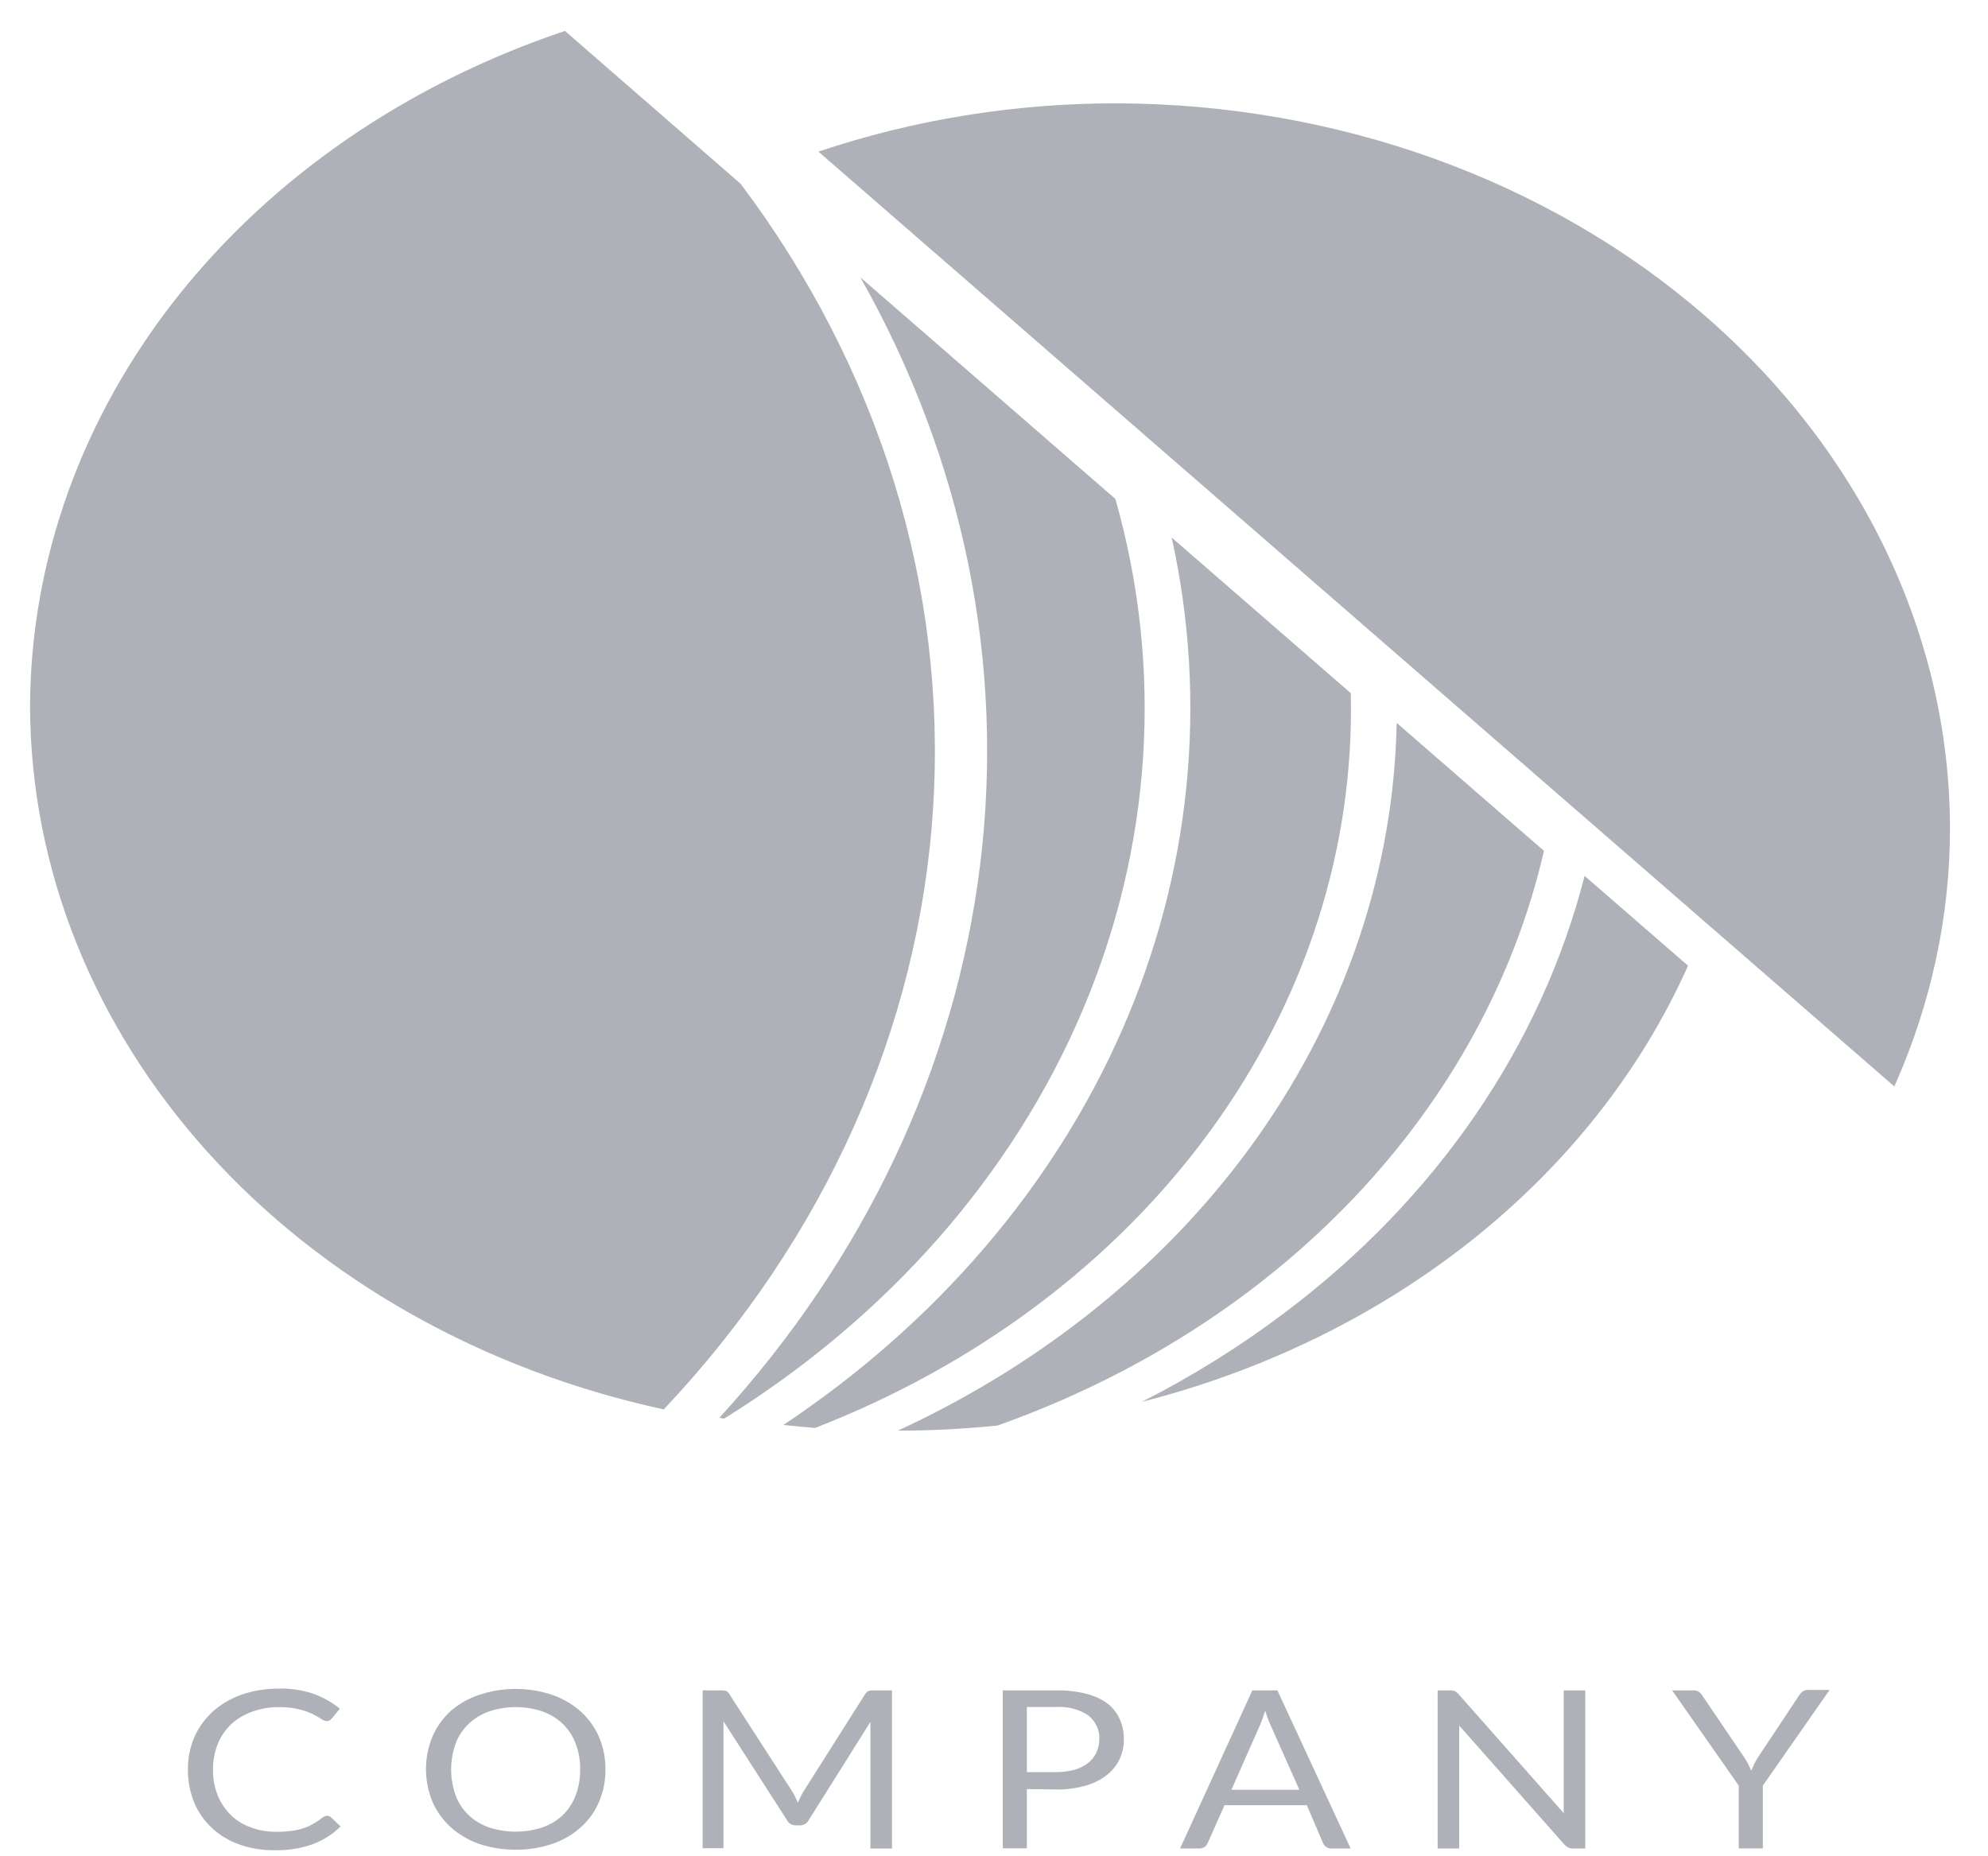
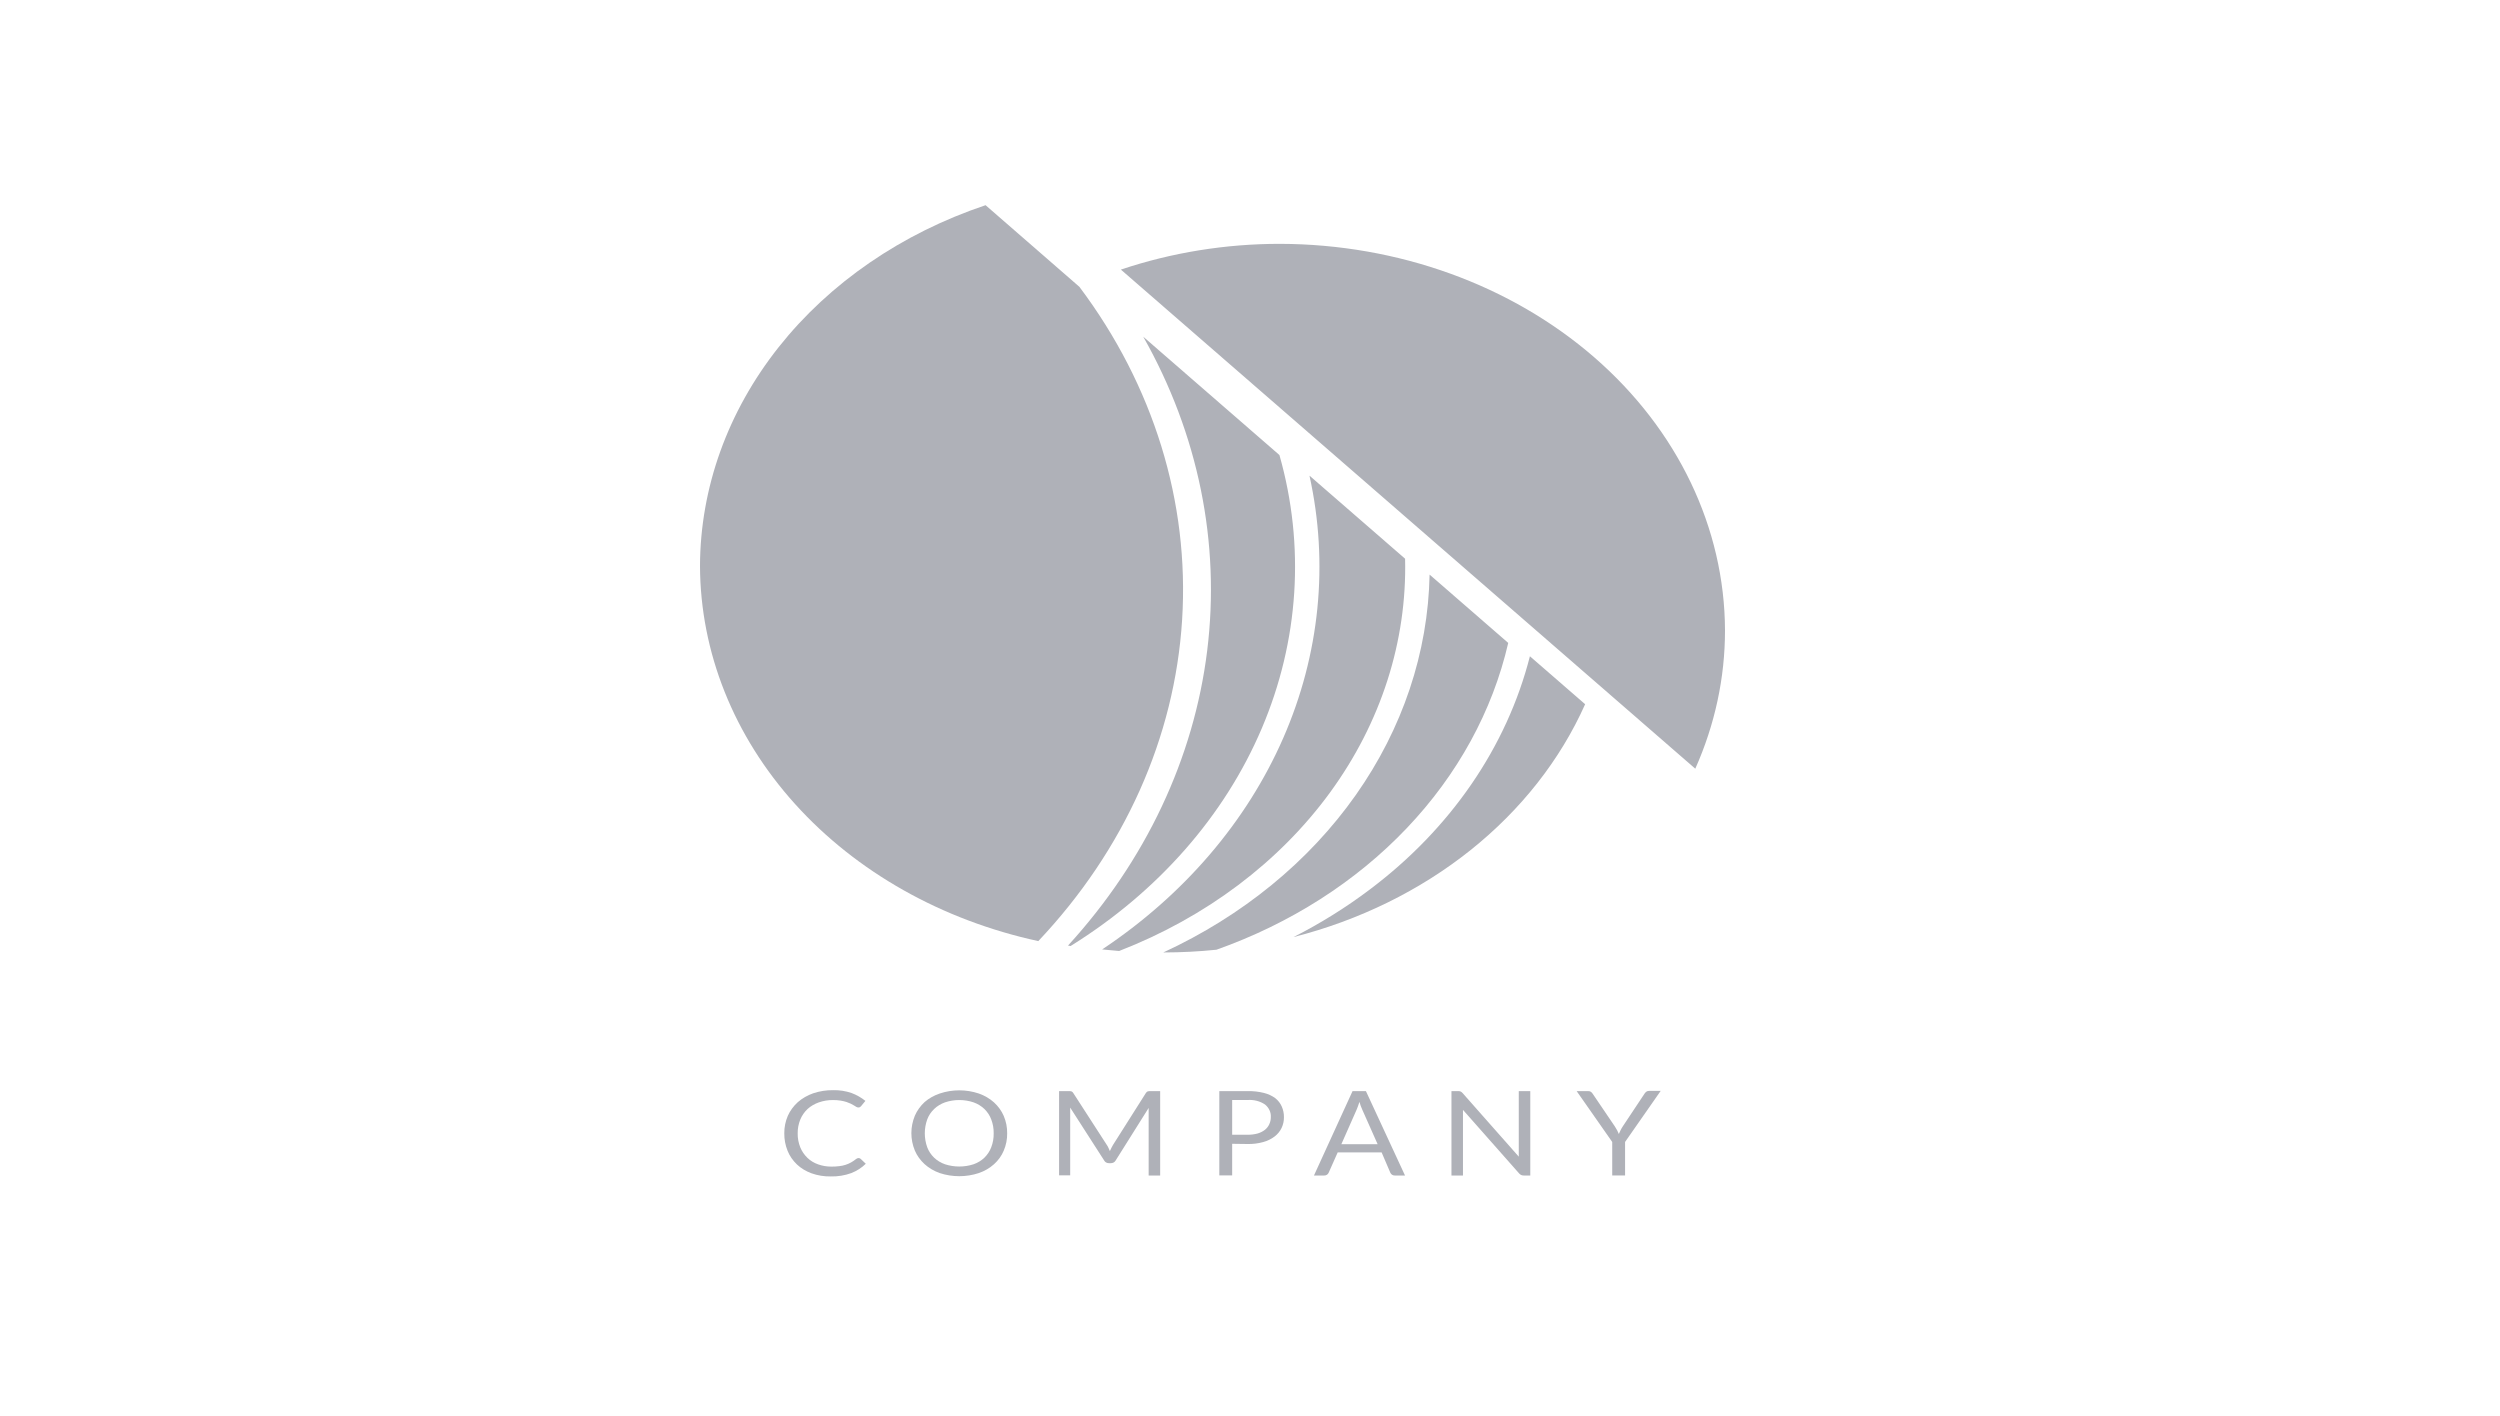
- <svg xmlns="http://www.w3.org/2000/svg" width="45" height="42" viewBox="0 0 45 42" fill="none">
-   <path d="M7.406 41.101C7.422 41.102 7.438 41.105 7.452 41.111C7.467 41.116 7.48 41.124 7.491 41.135L7.709 41.343C7.54 41.512 7.33 41.647 7.095 41.739C6.82 41.839 6.524 41.888 6.226 41.881C5.945 41.886 5.667 41.841 5.408 41.748C5.174 41.663 4.964 41.536 4.792 41.374C4.616 41.206 4.481 41.01 4.394 40.796C4.298 40.557 4.251 40.306 4.254 40.054C4.251 39.8 4.301 39.548 4.404 39.31C4.5 39.095 4.643 38.899 4.827 38.732C5.013 38.569 5.236 38.441 5.481 38.355C5.75 38.265 6.036 38.22 6.324 38.223C6.591 38.217 6.857 38.258 7.106 38.344C7.322 38.425 7.521 38.538 7.693 38.678L7.51 38.9C7.497 38.916 7.482 38.93 7.464 38.941C7.442 38.953 7.416 38.959 7.39 38.957C7.362 38.956 7.334 38.947 7.311 38.934L7.213 38.874L7.076 38.798C7.018 38.77 6.956 38.746 6.894 38.725C6.813 38.7 6.73 38.68 6.646 38.666C6.539 38.649 6.43 38.641 6.321 38.642C6.114 38.64 5.908 38.674 5.716 38.742C5.537 38.805 5.375 38.9 5.241 39.021C5.106 39.15 5.001 39.302 4.933 39.467C4.857 39.655 4.819 39.854 4.822 40.054C4.818 40.257 4.856 40.459 4.933 40.651C5 40.815 5.103 40.965 5.236 41.094C5.361 41.215 5.516 41.309 5.689 41.369C5.867 41.433 6.058 41.465 6.25 41.464C6.362 41.465 6.473 41.459 6.583 41.445C6.763 41.426 6.935 41.372 7.087 41.286C7.164 41.242 7.236 41.193 7.303 41.139C7.331 41.116 7.368 41.103 7.406 41.101Z" fill="#AFB1B8" />
-   <path d="M13.704 40.054C13.708 40.305 13.658 40.555 13.557 40.791C13.468 41.004 13.328 41.199 13.146 41.363C12.965 41.526 12.745 41.654 12.502 41.738C11.968 41.915 11.378 41.915 10.844 41.738C10.603 41.653 10.385 41.524 10.204 41.361C10.022 41.195 9.881 40.999 9.789 40.783C9.593 40.306 9.593 39.785 9.789 39.308C9.882 39.092 10.023 38.895 10.204 38.727C10.386 38.569 10.604 38.446 10.844 38.365C11.377 38.185 11.969 38.185 12.502 38.365C12.744 38.45 12.963 38.578 13.146 38.741C13.325 38.906 13.465 39.1 13.557 39.312C13.658 39.55 13.708 39.801 13.704 40.054ZM13.132 40.054C13.136 39.853 13.101 39.653 13.028 39.462C12.967 39.298 12.868 39.147 12.737 39.019C12.609 38.897 12.451 38.801 12.276 38.739C11.888 38.609 11.459 38.609 11.071 38.739C10.895 38.801 10.738 38.897 10.61 39.019C10.477 39.146 10.376 39.297 10.316 39.462C10.177 39.847 10.177 40.26 10.316 40.646C10.377 40.81 10.477 40.961 10.61 41.089C10.738 41.21 10.895 41.305 11.071 41.366C11.459 41.492 11.887 41.492 12.276 41.366C12.451 41.305 12.609 41.21 12.737 41.089C12.867 40.96 12.966 40.809 13.028 40.646C13.101 40.455 13.136 40.255 13.132 40.054Z" fill="#AFB1B8" />
-   <path d="M18.001 40.675L18.059 40.807C18.08 40.76 18.099 40.717 18.121 40.675C18.142 40.63 18.166 40.587 18.192 40.544L19.585 38.344C19.613 38.306 19.637 38.282 19.665 38.275C19.701 38.265 19.74 38.261 19.779 38.263H20.191V41.843H19.703V39.211C19.703 39.178 19.703 39.14 19.703 39.099C19.7 39.059 19.7 39.017 19.703 38.976L18.301 41.208C18.283 41.241 18.255 41.269 18.219 41.289C18.183 41.309 18.142 41.319 18.099 41.319H18.02C17.978 41.319 17.936 41.309 17.9 41.289C17.865 41.27 17.836 41.241 17.819 41.208L16.376 38.962C16.376 39.005 16.376 39.047 16.376 39.09C16.376 39.133 16.376 39.17 16.376 39.204V41.835H15.905V38.263H16.316C16.355 38.261 16.394 38.265 16.431 38.275C16.465 38.29 16.492 38.314 16.507 38.344L17.93 40.547C17.958 40.587 17.982 40.63 18.001 40.675Z" fill="#AFB1B8" />
-   <path d="M23.244 40.497V41.838H22.699V38.263H23.915C24.145 38.259 24.373 38.286 24.594 38.341C24.77 38.385 24.934 38.461 25.074 38.564C25.195 38.661 25.288 38.781 25.346 38.915C25.411 39.06 25.442 39.216 25.439 39.372C25.442 39.529 25.407 39.684 25.338 39.829C25.273 39.966 25.172 40.088 25.044 40.187C24.904 40.294 24.739 40.375 24.561 40.423C24.349 40.482 24.127 40.51 23.904 40.506L23.244 40.497ZM23.244 40.113H23.904C24.047 40.115 24.19 40.096 24.327 40.059C24.439 40.026 24.543 39.973 24.632 39.905C24.714 39.839 24.777 39.758 24.818 39.668C24.862 39.572 24.884 39.47 24.883 39.367C24.889 39.268 24.871 39.168 24.828 39.076C24.786 38.983 24.721 38.9 24.638 38.832C24.429 38.69 24.168 38.622 23.904 38.64H23.244V40.113Z" fill="#AFB1B8" />
-   <path d="M30.573 41.842H30.142C30.099 41.844 30.057 41.832 30.022 41.809C29.991 41.787 29.967 41.758 29.951 41.726L29.581 40.862H27.718L27.334 41.726C27.32 41.758 27.296 41.786 27.266 41.807C27.231 41.831 27.188 41.844 27.143 41.842H26.712L28.348 38.263H28.915L30.573 41.842ZM27.874 40.513H29.412L28.763 39.056C28.713 38.947 28.672 38.834 28.64 38.72L28.577 38.907C28.558 38.964 28.536 39.016 28.517 39.059L27.874 40.513Z" fill="#AFB1B8" />
-   <path d="M32.929 38.279C32.961 38.295 32.989 38.317 33.011 38.343L35.396 41.042C35.396 40.999 35.396 40.956 35.396 40.916C35.396 40.876 35.396 40.836 35.396 40.798V38.263H35.884V41.842H35.612C35.573 41.843 35.535 41.836 35.5 41.821C35.466 41.804 35.437 41.782 35.413 41.755L33.03 39.059C33.032 39.1 33.032 39.141 33.03 39.182C33.03 39.222 33.03 39.258 33.03 39.291V41.842H32.542V38.263H32.831C32.864 38.262 32.898 38.268 32.929 38.279Z" fill="#AFB1B8" />
-   <path d="M39.903 40.419V41.84H39.358V40.419L37.85 38.263H38.338C38.38 38.261 38.422 38.272 38.455 38.294C38.485 38.317 38.51 38.344 38.529 38.374L39.472 39.765C39.511 39.824 39.543 39.879 39.571 39.931C39.598 39.983 39.62 40.033 39.639 40.082L39.71 39.928C39.736 39.872 39.767 39.818 39.802 39.765L40.732 38.365C40.752 38.337 40.775 38.312 40.803 38.289C40.835 38.265 40.877 38.252 40.92 38.254H41.414L39.903 40.419Z" fill="#AFB1B8" />
-   <path d="M17.731 32.256C17.969 32.282 18.209 32.303 18.451 32.322C22.13 30.893 25.242 28.552 27.399 25.594C29.555 22.636 30.66 19.191 30.576 15.69L26.522 12.168C27.346 15.895 26.96 19.748 25.408 23.296C23.855 26.844 21.198 29.946 17.731 32.256Z" fill="#AFB1B8" />
-   <path d="M16.284 32.092L16.393 32.111C20.097 29.809 22.921 26.595 24.499 22.884C26.078 19.173 26.339 15.135 25.248 11.294L19.474 6.277C21.809 10.401 22.75 15.016 22.185 19.586C21.62 24.156 19.574 28.493 16.284 32.092Z" fill="#AFB1B8" />
-   <path d="M35.868 19.826C34.887 23.673 32.504 27.142 29.074 29.719C28.072 30.476 26.991 31.15 25.846 31.732C28.639 31.019 31.206 29.758 33.35 28.046C35.494 26.334 37.157 24.217 38.21 21.859L35.868 19.826Z" fill="#AFB1B8" />
-   <path d="M34.949 19.26L31.615 16.363C31.551 19.666 30.47 22.894 28.485 25.711C26.499 28.529 23.681 30.833 20.324 32.384H20.341C21.089 32.383 21.836 32.345 22.579 32.268C25.716 31.155 28.488 29.385 30.646 27.115C32.805 24.846 34.283 22.147 34.949 19.26Z" fill="#AFB1B8" />
-   <path d="M16.766 4.161L12.788 0.7C9.232 1.894 6.174 3.993 4.013 6.722C1.853 9.451 0.691 12.684 0.68 15.996H0.68C0.693 19.656 2.111 23.208 4.709 26.089C7.307 28.97 10.937 31.016 15.024 31.903C18.672 28.041 20.809 23.269 21.122 18.28C21.435 13.291 19.909 8.345 16.766 4.161Z" fill="#AFB1B8" />
-   <path d="M44.14 18.727C44.126 14.385 42.134 10.224 38.6 7.153C35.066 4.083 30.276 2.352 25.278 2.339C22.969 2.337 20.679 2.708 18.525 3.432L42.88 24.593C43.714 22.722 44.142 20.733 44.14 18.727Z" fill="#AFB1B8" />
+ <svg xmlns="http://www.w3.org/2000/svg" width="106" height="60" viewBox="0 0 106 60" fill="none">
+   <path d="M36.406 49.101C36.422 49.102 36.438 49.105 36.452 49.111C36.467 49.116 36.48 49.124 36.491 49.135L36.709 49.343C36.539 49.512 36.33 49.647 36.095 49.739C35.82 49.839 35.524 49.888 35.226 49.881C34.945 49.886 34.667 49.841 34.408 49.748C34.174 49.663 33.964 49.536 33.791 49.374C33.616 49.206 33.48 49.01 33.394 48.796C33.298 48.557 33.251 48.306 33.254 48.054C33.251 47.8 33.301 47.548 33.404 47.31C33.5 47.095 33.643 46.899 33.827 46.732C34.013 46.569 34.236 46.441 34.481 46.355C34.75 46.265 35.036 46.22 35.324 46.223C35.591 46.217 35.857 46.258 36.106 46.344C36.322 46.425 36.52 46.538 36.693 46.678L36.51 46.9C36.497 46.916 36.481 46.93 36.464 46.941C36.442 46.953 36.416 46.959 36.39 46.957C36.362 46.956 36.334 46.947 36.311 46.934L36.213 46.874L36.076 46.798C36.017 46.77 35.956 46.746 35.894 46.725C35.813 46.7 35.73 46.68 35.645 46.666C35.538 46.649 35.43 46.641 35.321 46.642C35.114 46.64 34.908 46.674 34.716 46.742C34.537 46.805 34.375 46.9 34.241 47.021C34.105 47.15 34.001 47.302 33.933 47.467C33.856 47.655 33.819 47.854 33.822 48.054C33.818 48.257 33.856 48.459 33.933 48.651C34 48.815 34.103 48.965 34.236 49.094C34.361 49.215 34.516 49.309 34.688 49.369C34.867 49.433 35.057 49.465 35.25 49.464C35.361 49.465 35.473 49.459 35.583 49.445C35.763 49.426 35.935 49.372 36.087 49.286C36.163 49.242 36.236 49.193 36.303 49.139C36.331 49.116 36.367 49.103 36.406 49.101Z" fill="#AFB1B8" />
+   <path d="M42.704 48.054C42.708 48.305 42.658 48.555 42.557 48.791C42.468 49.004 42.328 49.199 42.146 49.363C41.965 49.526 41.745 49.654 41.502 49.738C40.968 49.915 40.378 49.915 39.844 49.738C39.603 49.653 39.385 49.524 39.204 49.361C39.022 49.195 38.881 48.999 38.789 48.783C38.593 48.306 38.593 47.785 38.789 47.308C38.882 47.092 39.023 46.895 39.204 46.727C39.386 46.569 39.604 46.446 39.844 46.365C40.377 46.185 40.969 46.185 41.502 46.365C41.744 46.45 41.963 46.578 42.145 46.741C42.325 46.906 42.465 47.1 42.557 47.312C42.658 47.55 42.708 47.801 42.704 48.054ZM42.132 48.054C42.136 47.853 42.101 47.653 42.028 47.462C41.967 47.298 41.868 47.147 41.736 47.019C41.609 46.897 41.451 46.801 41.276 46.739C40.888 46.609 40.458 46.609 40.071 46.739C39.895 46.801 39.738 46.897 39.61 47.019C39.477 47.146 39.376 47.297 39.315 47.462C39.177 47.847 39.177 48.26 39.315 48.646C39.377 48.81 39.477 48.961 39.61 49.089C39.738 49.21 39.895 49.305 40.071 49.366C40.459 49.492 40.887 49.492 41.276 49.366C41.451 49.305 41.608 49.21 41.736 49.089C41.867 48.96 41.966 48.809 42.028 48.646C42.101 48.455 42.136 48.255 42.132 48.054Z" fill="#AFB1B8" />
+   <path d="M47.001 48.675L47.059 48.807C47.08 48.76 47.099 48.717 47.121 48.675C47.142 48.63 47.166 48.587 47.192 48.544L48.585 46.344C48.613 46.306 48.637 46.282 48.664 46.275C48.702 46.265 48.74 46.261 48.779 46.263H49.191V49.843H48.703V47.211C48.703 47.178 48.703 47.14 48.703 47.099C48.7 47.059 48.7 47.017 48.703 46.976L47.301 49.208C47.283 49.241 47.255 49.269 47.219 49.289C47.183 49.309 47.142 49.319 47.099 49.319H47.02C46.978 49.319 46.936 49.309 46.9 49.289C46.864 49.27 46.836 49.241 46.819 49.208L45.376 46.962C45.376 47.005 45.376 47.047 45.376 47.09C45.376 47.133 45.376 47.17 45.376 47.204V49.835H44.905V46.263H45.316C45.355 46.261 45.394 46.265 45.431 46.275C45.465 46.29 45.492 46.314 45.507 46.344L46.93 48.547C46.958 48.587 46.982 48.63 47.001 48.675Z" fill="#AFB1B8" />
+   <path d="M52.244 48.497V49.838H51.699V46.263H52.915C53.145 46.259 53.373 46.286 53.594 46.341C53.77 46.385 53.934 46.461 54.074 46.564C54.195 46.661 54.288 46.781 54.346 46.915C54.411 47.06 54.442 47.216 54.439 47.372C54.441 47.529 54.407 47.684 54.338 47.829C54.273 47.966 54.172 48.088 54.044 48.187C53.904 48.294 53.739 48.375 53.561 48.423C53.349 48.482 53.127 48.51 52.904 48.506L52.244 48.497ZM52.244 48.113H52.904C53.047 48.115 53.19 48.096 53.327 48.059C53.439 48.026 53.543 47.973 53.632 47.905C53.714 47.839 53.777 47.758 53.817 47.668C53.862 47.572 53.884 47.47 53.883 47.367C53.889 47.268 53.871 47.168 53.828 47.076C53.786 46.983 53.721 46.9 53.638 46.832C53.429 46.69 53.168 46.622 52.904 46.64H52.244V48.113Z" fill="#AFB1B8" />
+   <path d="M59.573 49.842H59.142C59.099 49.844 59.057 49.832 59.022 49.809C58.991 49.787 58.967 49.758 58.951 49.726L58.581 48.862H56.718L56.334 49.726C56.32 49.758 56.296 49.786 56.266 49.807C56.231 49.831 56.188 49.844 56.143 49.842H55.712L57.348 46.263H57.915L59.573 49.842ZM56.874 48.513H58.411L57.763 47.056C57.713 46.947 57.672 46.834 57.64 46.72L57.577 46.907C57.558 46.964 57.536 47.016 57.517 47.059L56.874 48.513Z" fill="#AFB1B8" />
+   <path d="M61.929 46.279C61.961 46.295 61.989 46.317 62.011 46.343L64.396 49.042C64.396 48.999 64.396 48.956 64.396 48.916C64.396 48.876 64.396 48.836 64.396 48.798V46.263H64.884V49.842H64.612C64.573 49.843 64.534 49.836 64.5 49.821C64.466 49.804 64.436 49.782 64.412 49.755L62.03 47.059C62.032 47.1 62.032 47.141 62.03 47.182C62.03 47.222 62.03 47.258 62.03 47.291V49.842H61.542V46.263H61.831C61.864 46.262 61.898 46.268 61.929 46.279Z" fill="#AFB1B8" />
+   <path d="M68.903 48.419V49.84H68.358V48.419L66.85 46.263H67.338C67.38 46.261 67.422 46.272 67.455 46.294C67.485 46.317 67.51 46.344 67.529 46.374L68.472 47.765C68.51 47.824 68.543 47.879 68.57 47.931C68.598 47.983 68.62 48.033 68.639 48.082L68.709 47.928C68.736 47.872 68.767 47.818 68.802 47.765L69.732 46.365C69.751 46.337 69.775 46.312 69.803 46.289C69.835 46.265 69.877 46.252 69.92 46.254H70.413L68.903 48.419Z" fill="#AFB1B8" />
+   <path d="M46.731 40.256C46.968 40.282 47.209 40.303 47.451 40.322C51.13 38.893 54.242 36.552 56.399 33.594C58.555 30.636 59.66 27.191 59.576 23.69L55.522 20.168C56.346 23.895 55.96 27.748 54.408 31.296C52.855 34.844 50.197 37.946 46.731 40.256Z" fill="#AFB1B8" />
+   <path d="M45.284 40.092L45.393 40.111C49.097 37.809 51.92 34.595 53.499 30.884C55.078 27.173 55.339 23.135 54.248 19.294L48.474 14.277C50.809 18.401 51.749 23.016 51.185 27.586C50.62 32.156 48.574 36.493 45.284 40.092Z" fill="#AFB1B8" />
+   <path d="M64.868 27.826C63.887 31.673 61.504 35.142 58.074 37.719C57.072 38.475 55.991 39.15 54.845 39.732C57.639 39.019 60.206 37.758 62.35 36.046C64.494 34.334 66.157 32.217 67.21 29.859L64.868 27.826Z" fill="#AFB1B8" />
+   <path d="M63.949 27.26L60.615 24.363C60.551 27.666 59.47 30.894 57.484 33.711C55.499 36.529 52.681 38.833 49.324 40.384H49.341C50.089 40.383 50.836 40.345 51.579 40.268C54.716 39.155 57.488 37.385 59.646 35.115C61.805 32.846 63.283 30.147 63.949 27.26Z" fill="#AFB1B8" />
+   <path d="M45.766 12.161L41.788 8.7C38.232 9.894 35.174 11.993 33.013 14.722C30.853 17.451 29.691 20.683 29.68 23.996V23.996C29.693 27.656 31.111 31.208 33.709 34.089C36.307 36.97 39.937 39.016 44.024 39.903C47.672 36.041 49.809 31.269 50.122 26.28C50.435 21.291 48.909 16.345 45.766 12.161Z" fill="#AFB1B8" />
+   <path d="M73.14 26.727C73.126 22.385 71.134 18.224 67.6 15.153C64.066 12.083 59.276 10.352 54.278 10.339C51.969 10.337 49.679 10.708 47.525 11.431L71.88 32.593C72.714 30.722 73.141 28.733 73.14 26.727Z" fill="#AFB1B8" />
</svg>
